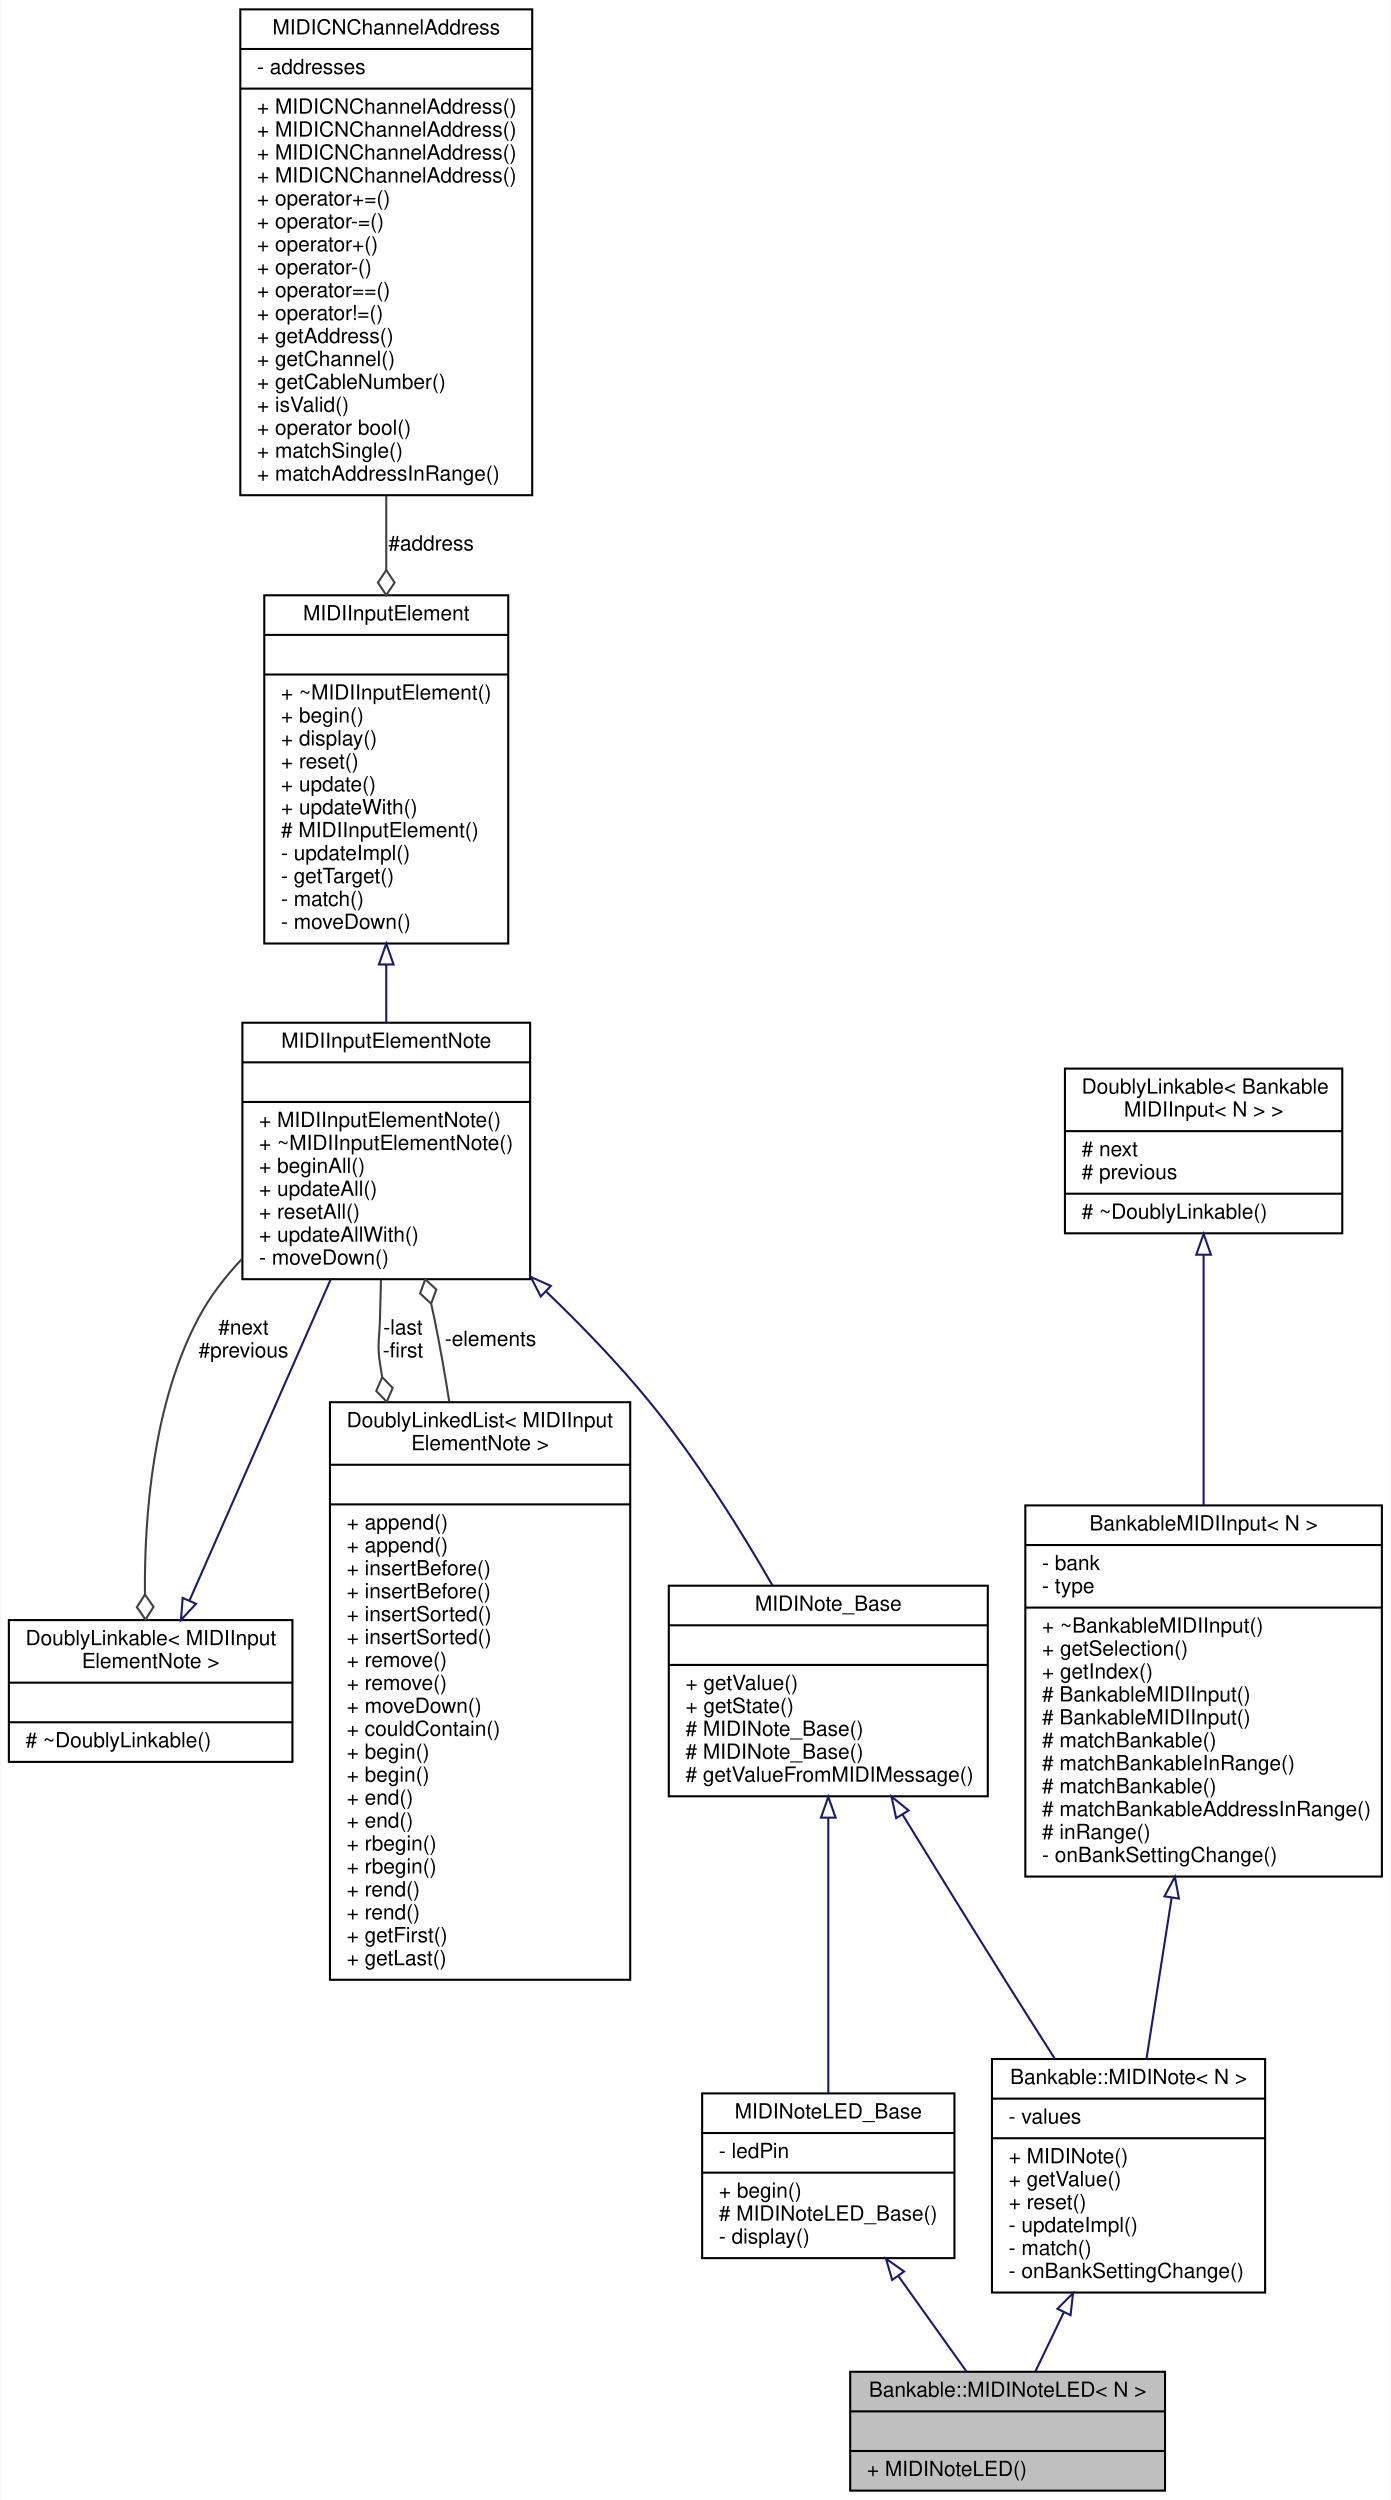
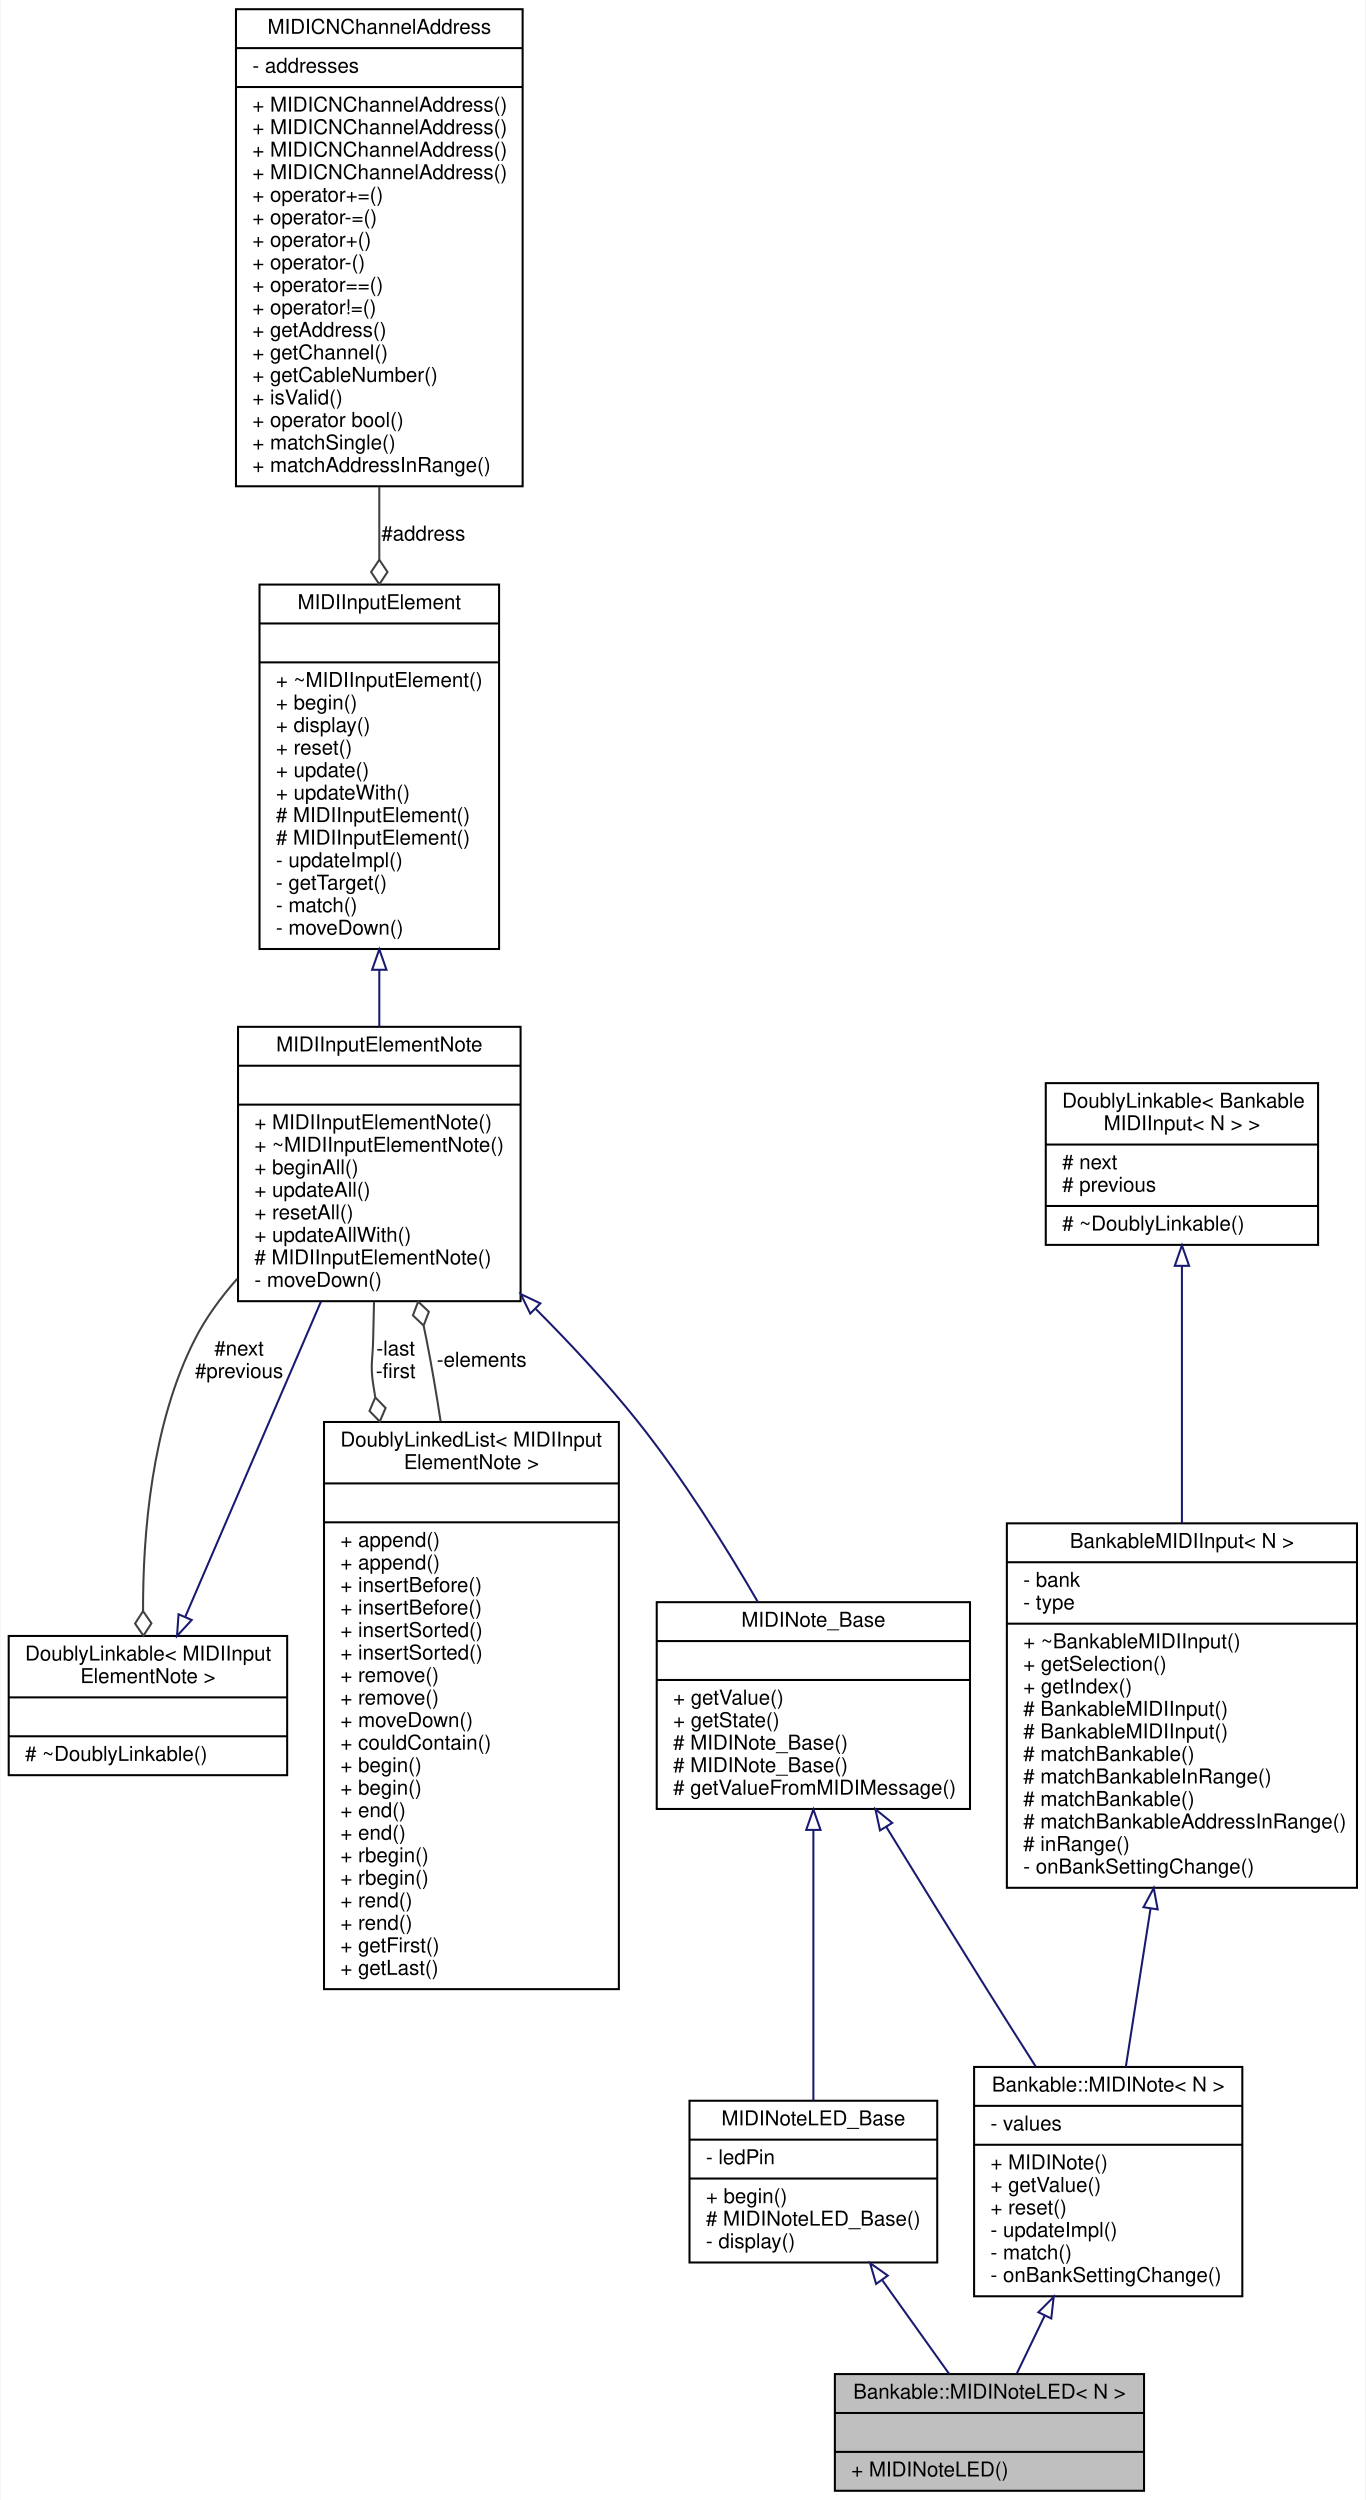
- <svg xmlns="http://www.w3.org/2000/svg" xmlns:xlink="http://www.w3.org/1999/xlink" width="667pt" height="1199pt" viewBox="0.00 0.00 666.50 1199.00">
-   <g id="graph0" class="graph" transform="scale(1 1) rotate(0) translate(4 1195)">
-     <polygon fill="white" stroke="none" points="-4,4 -4,-1195 662.5,-1195 662.5,4 -4,4" />
+ <svg xmlns="http://www.w3.org/2000/svg" xmlns:xlink="http://www.w3.org/1999/xlink" width="667pt" height="1221pt" viewBox="0.00 0.00 666.50 1221.00">
+   <g id="graph0" class="graph" transform="scale(1 1) rotate(0) translate(4 1217)">
+     <polygon fill="white" stroke="none" points="-4,4 -4,-1217 662.5,-1217 662.5,4 -4,4" />
    <g id="node1" class="node">
      <g id="a_node1">
        <a xlink:title=" ">
          <polygon fill="#bfbfbf" stroke="black" points="403.5,-0.5 403.5,-57.5 554.5,-57.5 554.5,-0.5 403.5,-0.5" />
          <text text-anchor="middle" x="479" y="-45.5" font-family="Helvetica,sans-Serif" font-size="10.00">Bankable::MIDINoteLED&lt; N &gt;</text>
          <polyline fill="none" stroke="black" points="403.5,-38.5 554.5,-38.5 " />
          <text text-anchor="middle" x="479" y="-26.5" font-family="Helvetica,sans-Serif" font-size="10.00"> </text>
          <polyline fill="none" stroke="black" points="403.5,-19.5 554.5,-19.5 " />
          <text text-anchor="start" x="411.5" y="-7.5" font-family="Helvetica,sans-Serif" font-size="10.00">+ MIDINoteLED()</text>
        </a>
      </g>
    </g>
    <g id="node2" class="node">
      <g id="a_node2">
        <a xlink:href="../../d0/d42/classBankable_1_1MIDINote.html" target="_top" xlink:title="A class for Bankable MIDI note input.">
          <polygon fill="white" stroke="black" points="471.5,-95.5 471.5,-207.5 602.5,-207.5 602.5,-95.5 471.5,-95.5" />
          <text text-anchor="middle" x="537" y="-195.5" font-family="Helvetica,sans-Serif" font-size="10.00">Bankable::MIDINote&lt; N &gt;</text>
          <polyline fill="none" stroke="black" points="471.5,-188.5 602.5,-188.5 " />
          <text text-anchor="start" x="479.5" y="-176.5" font-family="Helvetica,sans-Serif" font-size="10.00">- values</text>
          <polyline fill="none" stroke="black" points="471.5,-169.5 602.5,-169.5 " />
          <text text-anchor="start" x="479.5" y="-157.5" font-family="Helvetica,sans-Serif" font-size="10.00">+ MIDINote()</text>
          <text text-anchor="start" x="479.5" y="-146.5" font-family="Helvetica,sans-Serif" font-size="10.00">+ getValue()</text>
          <text text-anchor="start" x="479.5" y="-135.5" font-family="Helvetica,sans-Serif" font-size="10.00">+ reset()</text>
          <text text-anchor="start" x="479.5" y="-124.5" font-family="Helvetica,sans-Serif" font-size="10.00">- updateImpl()</text>
          <text text-anchor="start" x="479.5" y="-113.5" font-family="Helvetica,sans-Serif" font-size="10.00">- match()</text>
          <text text-anchor="start" x="479.5" y="-102.5" font-family="Helvetica,sans-Serif" font-size="10.00">- onBankSettingChange()</text>
        </a>
      </g>
    </g>
    <g id="edge1" class="edge">
      <path fill="none" stroke="midnightblue" d="M505.97,-86.033C501.178,-76.077 496.46,-66.276 492.344,-57.723" />
      <polygon fill="none" stroke="midnightblue" points="502.886,-87.695 510.377,-95.188 509.193,-84.659 502.886,-87.695" />
    </g>
    <g id="node3" class="node">
      <g id="a_node3">
        <a xlink:href="../../da/d1b/classMIDINote__Base.html" target="_top" xlink:title="An abstract base class for MIDI note input.">
          <polygon fill="white" stroke="black" points="316.5,-333.5 316.5,-434.5 469.5,-434.5 469.5,-333.5 316.5,-333.5" />
          <text text-anchor="middle" x="393" y="-422.5" font-family="Helvetica,sans-Serif" font-size="10.00">MIDINote_Base</text>
          <polyline fill="none" stroke="black" points="316.5,-415.5 469.5,-415.5 " />
          <text text-anchor="middle" x="393" y="-403.5" font-family="Helvetica,sans-Serif" font-size="10.00"> </text>
          <polyline fill="none" stroke="black" points="316.5,-396.5 469.5,-396.5 " />
          <text text-anchor="start" x="324.5" y="-384.5" font-family="Helvetica,sans-Serif" font-size="10.00">+ getValue()</text>
          <text text-anchor="start" x="324.5" y="-373.5" font-family="Helvetica,sans-Serif" font-size="10.00">+ getState()</text>
          <text text-anchor="start" x="324.5" y="-362.5" font-family="Helvetica,sans-Serif" font-size="10.00"># MIDINote_Base()</text>
          <text text-anchor="start" x="324.5" y="-351.5" font-family="Helvetica,sans-Serif" font-size="10.00"># MIDINote_Base()</text>
          <text text-anchor="start" x="324.5" y="-340.5" font-family="Helvetica,sans-Serif" font-size="10.00"># getValueFromMIDIMessage()</text>
        </a>
      </g>
    </g>
    <g id="edge2" class="edge">
      <path fill="none" stroke="midnightblue" d="M428.539,-324.848C443.693,-300.17 461.623,-271.126 478,-245 485.587,-232.896 493.793,-219.944 501.604,-207.681" />
      <polygon fill="none" stroke="midnightblue" points="425.549,-323.029 423.302,-333.383 431.515,-326.69 425.549,-323.029" />
    </g>
    <g id="node11" class="node">
      <g id="a_node11">
        <a xlink:href="../../d3/db4/classMIDINoteLED__Base.html" target="_top" xlink:title="A base class for MIDI note input LED display.">
          <polygon fill="white" stroke="black" points="332.5,-112 332.5,-191 453.5,-191 453.5,-112 332.5,-112" />
          <text text-anchor="middle" x="393" y="-179" font-family="Helvetica,sans-Serif" font-size="10.00">MIDINoteLED_Base</text>
          <polyline fill="none" stroke="black" points="332.5,-172 453.5,-172 " />
          <text text-anchor="start" x="340.5" y="-160" font-family="Helvetica,sans-Serif" font-size="10.00">- ledPin</text>
          <polyline fill="none" stroke="black" points="332.5,-153 453.5,-153 " />
          <text text-anchor="start" x="340.5" y="-141" font-family="Helvetica,sans-Serif" font-size="10.00">+ begin()</text>
          <text text-anchor="start" x="340.5" y="-130" font-family="Helvetica,sans-Serif" font-size="10.00"># MIDINoteLED_Base()</text>
          <text text-anchor="start" x="340.5" y="-119" font-family="Helvetica,sans-Serif" font-size="10.00">- display()</text>
        </a>
      </g>
    </g>
    <g id="edge13" class="edge">
      <path fill="none" stroke="midnightblue" d="M393,-323.236C393,-281.56 393,-227.168 393,-191.1" />
      <polygon fill="none" stroke="midnightblue" points="389.5,-323.269 393,-333.269 396.5,-323.269 389.5,-323.269" />
    </g>
    <g id="node4" class="node">
      <g id="a_node4">
        <a xlink:href="../../db/d4b/classMIDIInputElementNote.html" target="_top" xlink:title="Class for objects that listen for incoming MIDI Note events.">
-           <polygon fill="white" stroke="black" points="112,-581.5 112,-704.5 250,-704.5 250,-581.5 112,-581.5" />
-           <text text-anchor="middle" x="181" y="-692.5" font-family="Helvetica,sans-Serif" font-size="10.00">MIDIInputElementNote</text>
-           <polyline fill="none" stroke="black" points="112,-685.5 250,-685.5 " />
-           <text text-anchor="middle" x="181" y="-673.5" font-family="Helvetica,sans-Serif" font-size="10.00"> </text>
-           <polyline fill="none" stroke="black" points="112,-666.5 250,-666.5 " />
-           <text text-anchor="start" x="120" y="-654.5" font-family="Helvetica,sans-Serif" font-size="10.00">+ MIDIInputElementNote()</text>
-           <text text-anchor="start" x="120" y="-643.5" font-family="Helvetica,sans-Serif" font-size="10.00">+ ~MIDIInputElementNote()</text>
-           <text text-anchor="start" x="120" y="-632.5" font-family="Helvetica,sans-Serif" font-size="10.00">+ beginAll()</text>
-           <text text-anchor="start" x="120" y="-621.5" font-family="Helvetica,sans-Serif" font-size="10.00">+ updateAll()</text>
-           <text text-anchor="start" x="120" y="-610.5" font-family="Helvetica,sans-Serif" font-size="10.00">+ resetAll()</text>
-           <text text-anchor="start" x="120" y="-599.5" font-family="Helvetica,sans-Serif" font-size="10.00">+ updateAllWith()</text>
+           <polygon fill="white" stroke="black" points="112,-581.5 112,-715.5 250,-715.5 250,-581.5 112,-581.5" />
+           <text text-anchor="middle" x="181" y="-703.5" font-family="Helvetica,sans-Serif" font-size="10.00">MIDIInputElementNote</text>
+           <polyline fill="none" stroke="black" points="112,-696.5 250,-696.5 " />
+           <text text-anchor="middle" x="181" y="-684.5" font-family="Helvetica,sans-Serif" font-size="10.00"> </text>
+           <polyline fill="none" stroke="black" points="112,-677.5 250,-677.5 " />
+           <text text-anchor="start" x="120" y="-665.5" font-family="Helvetica,sans-Serif" font-size="10.00">+ MIDIInputElementNote()</text>
+           <text text-anchor="start" x="120" y="-654.5" font-family="Helvetica,sans-Serif" font-size="10.00">+ ~MIDIInputElementNote()</text>
+           <text text-anchor="start" x="120" y="-643.5" font-family="Helvetica,sans-Serif" font-size="10.00">+ beginAll()</text>
+           <text text-anchor="start" x="120" y="-632.5" font-family="Helvetica,sans-Serif" font-size="10.00">+ updateAll()</text>
+           <text text-anchor="start" x="120" y="-621.5" font-family="Helvetica,sans-Serif" font-size="10.00">+ resetAll()</text>
+           <text text-anchor="start" x="120" y="-610.5" font-family="Helvetica,sans-Serif" font-size="10.00">+ updateAllWith()</text>
+           <text text-anchor="start" x="120" y="-599.5" font-family="Helvetica,sans-Serif" font-size="10.00"># MIDIInputElementNote()</text>
          <text text-anchor="start" x="120" y="-588.5" font-family="Helvetica,sans-Serif" font-size="10.00">- moveDown()</text>
        </a>
      </g>
    </g>
    <g id="edge3" class="edge">
-       <path fill="none" stroke="midnightblue" d="M257.567,-575.678C274.695,-559.251 292.164,-541.137 307,-523 329.432,-495.578 350.538,-461.877 366.228,-434.643" />
-       <polygon fill="none" stroke="midnightblue" points="255.104,-573.19 250.256,-582.61 259.921,-578.269 255.104,-573.19" />
+       <path fill="none" stroke="midnightblue" d="M257.397,-577.723C274.532,-560.553 292.047,-541.707 307,-523 329.033,-495.436 350.053,-461.889 365.797,-434.772" />
+       <polygon fill="none" stroke="midnightblue" points="254.721,-575.447 250.085,-584.974 259.65,-580.418 254.721,-575.447" />
    </g>
    <g id="node7" class="node">
      <g id="a_node7">
        <a xlink:href="../../d4/d23/classDoublyLinkable.html" target="_top" xlink:title=" ">
          <polygon fill="white" stroke="black" points="0,-350 0,-418 136,-418 136,-350 0,-350" />
          <text text-anchor="start" x="8" y="-406" font-family="Helvetica,sans-Serif" font-size="10.00">DoublyLinkable&lt; MIDIInput</text>
          <text text-anchor="middle" x="68" y="-395" font-family="Helvetica,sans-Serif" font-size="10.00">ElementNote &gt;</text>
          <polyline fill="none" stroke="black" points="0,-388 136,-388 " />
          <text text-anchor="middle" x="68" y="-376" font-family="Helvetica,sans-Serif" font-size="10.00"> </text>
          <polyline fill="none" stroke="black" points="0,-369 136,-369 " />
          <text text-anchor="start" x="8" y="-357" font-family="Helvetica,sans-Serif" font-size="10.00"># ~DoublyLinkable()</text>
        </a>
      </g>
    </g>
    <g id="edge7" class="edge">
-       <path fill="none" stroke="#404040" d="M111.62,-591.037C103.596,-582.495 96.376,-573.092 91,-563 69.086,-521.861 64.929,-468.022 65.259,-430.372" />
-       <polygon fill="none" stroke="#404040" points="65.262,-430.264 61.394,-424.177 65.524,-418.266 69.392,-424.353 65.262,-430.264" />
+       <path fill="none" stroke="#404040" d="M111.603,-592.435C103.582,-583.381 96.367,-573.495 91,-563 69.778,-521.5 65.504,-467.722 65.618,-430.185" />
+       <polygon fill="none" stroke="#404040" points="65.619,-430.118 61.713,-424.056 65.807,-418.119 69.712,-424.181 65.619,-430.118" />
      <text text-anchor="middle" x="112.5" y="-555" font-family="Helvetica,sans-Serif" font-size="10.00"> #next</text>
      <text text-anchor="middle" x="112.5" y="-544" font-family="Helvetica,sans-Serif" font-size="10.00">#previous</text>
    </g>
    <g id="node8" class="node">
      <g id="a_node8">
        <a xlink:href="../../dd/d16/classDoublyLinkedList.html" target="_top" xlink:title=" ">
          <polygon fill="white" stroke="black" points="154,-245.5 154,-522.5 298,-522.5 298,-245.5 154,-245.5" />
          <text text-anchor="start" x="162" y="-510.5" font-family="Helvetica,sans-Serif" font-size="10.00">DoublyLinkedList&lt; MIDIInput</text>
          <text text-anchor="middle" x="226" y="-499.5" font-family="Helvetica,sans-Serif" font-size="10.00">ElementNote &gt;</text>
          <polyline fill="none" stroke="black" points="154,-492.5 298,-492.5 " />
          <text text-anchor="middle" x="226" y="-480.5" font-family="Helvetica,sans-Serif" font-size="10.00"> </text>
          <polyline fill="none" stroke="black" points="154,-473.5 298,-473.5 " />
          <text text-anchor="start" x="162" y="-461.5" font-family="Helvetica,sans-Serif" font-size="10.00">+ append()</text>
          <text text-anchor="start" x="162" y="-450.5" font-family="Helvetica,sans-Serif" font-size="10.00">+ append()</text>
          <text text-anchor="start" x="162" y="-439.5" font-family="Helvetica,sans-Serif" font-size="10.00">+ insertBefore()</text>
          <text text-anchor="start" x="162" y="-428.5" font-family="Helvetica,sans-Serif" font-size="10.00">+ insertBefore()</text>
          <text text-anchor="start" x="162" y="-417.5" font-family="Helvetica,sans-Serif" font-size="10.00">+ insertSorted()</text>
          <text text-anchor="start" x="162" y="-406.5" font-family="Helvetica,sans-Serif" font-size="10.00">+ insertSorted()</text>
          <text text-anchor="start" x="162" y="-395.5" font-family="Helvetica,sans-Serif" font-size="10.00">+ remove()</text>
          <text text-anchor="start" x="162" y="-384.5" font-family="Helvetica,sans-Serif" font-size="10.00">+ remove()</text>
          <text text-anchor="start" x="162" y="-373.5" font-family="Helvetica,sans-Serif" font-size="10.00">+ moveDown()</text>
          <text text-anchor="start" x="162" y="-362.5" font-family="Helvetica,sans-Serif" font-size="10.00">+ couldContain()</text>
          <text text-anchor="start" x="162" y="-351.5" font-family="Helvetica,sans-Serif" font-size="10.00">+ begin()</text>
          <text text-anchor="start" x="162" y="-340.5" font-family="Helvetica,sans-Serif" font-size="10.00">+ begin()</text>
          <text text-anchor="start" x="162" y="-329.5" font-family="Helvetica,sans-Serif" font-size="10.00">+ end()</text>
          <text text-anchor="start" x="162" y="-318.5" font-family="Helvetica,sans-Serif" font-size="10.00">+ end()</text>
          <text text-anchor="start" x="162" y="-307.5" font-family="Helvetica,sans-Serif" font-size="10.00">+ rbegin()</text>
          <text text-anchor="start" x="162" y="-296.5" font-family="Helvetica,sans-Serif" font-size="10.00">+ rbegin()</text>
          <text text-anchor="start" x="162" y="-285.5" font-family="Helvetica,sans-Serif" font-size="10.00">+ rend()</text>
          <text text-anchor="start" x="162" y="-274.5" font-family="Helvetica,sans-Serif" font-size="10.00">+ rend()</text>
          <text text-anchor="start" x="162" y="-263.5" font-family="Helvetica,sans-Serif" font-size="10.00">+ getFirst()</text>
          <text text-anchor="start" x="162" y="-252.5" font-family="Helvetica,sans-Serif" font-size="10.00">+ getLast()</text>
        </a>
      </g>
    </g>
    <g id="edge9" class="edge">
-       <path fill="none" stroke="#404040" d="M178.458,-581.193C178.271,-575.048 178.112,-568.901 178,-563 177.814,-553.224 176.546,-550.669 178,-541 178.311,-538.929 178.645,-536.848 178.999,-534.758" />
+       <path fill="none" stroke="#404040" d="M178.419,-581.083C178.249,-574.97 178.104,-568.871 178,-563 177.827,-553.224 176.546,-550.669 178,-541 178.311,-538.929 178.645,-536.848 178.999,-534.758" />
      <polygon fill="none" stroke="#404040" points="179.044,-534.516 176.209,-527.885 181.239,-522.718 184.074,-529.349 179.044,-534.516" />
      <text text-anchor="middle" x="189" y="-555" font-family="Helvetica,sans-Serif" font-size="10.00"> -last</text>
      <text text-anchor="middle" x="189" y="-544" font-family="Helvetica,sans-Serif" font-size="10.00">-first</text>
    </g>
    <g id="node5" class="node">
      <g id="a_node5">
        <a xlink:href="../../d9/db1/classMIDIInputElement.html" target="_top" xlink:title="A class for objects that listen for incoming MIDI events.">
-           <polygon fill="white" stroke="black" points="122.5,-742.5 122.5,-909.5 239.5,-909.5 239.5,-742.5 122.5,-742.5" />
-           <text text-anchor="middle" x="181" y="-897.5" font-family="Helvetica,sans-Serif" font-size="10.00">MIDIInputElement</text>
-           <polyline fill="none" stroke="black" points="122.5,-890.5 239.5,-890.5 " />
-           <text text-anchor="middle" x="181" y="-878.5" font-family="Helvetica,sans-Serif" font-size="10.00"> </text>
-           <polyline fill="none" stroke="black" points="122.5,-871.5 239.5,-871.5 " />
-           <text text-anchor="start" x="130.5" y="-859.5" font-family="Helvetica,sans-Serif" font-size="10.00">+ ~MIDIInputElement()</text>
-           <text text-anchor="start" x="130.5" y="-848.5" font-family="Helvetica,sans-Serif" font-size="10.00">+ begin()</text>
-           <text text-anchor="start" x="130.5" y="-837.5" font-family="Helvetica,sans-Serif" font-size="10.00">+ display()</text>
-           <text text-anchor="start" x="130.5" y="-826.5" font-family="Helvetica,sans-Serif" font-size="10.00">+ reset()</text>
-           <text text-anchor="start" x="130.5" y="-815.5" font-family="Helvetica,sans-Serif" font-size="10.00">+ update()</text>
-           <text text-anchor="start" x="130.5" y="-804.5" font-family="Helvetica,sans-Serif" font-size="10.00">+ updateWith()</text>
-           <text text-anchor="start" x="130.5" y="-793.5" font-family="Helvetica,sans-Serif" font-size="10.00"># MIDIInputElement()</text>
-           <text text-anchor="start" x="130.5" y="-782.5" font-family="Helvetica,sans-Serif" font-size="10.00">- updateImpl()</text>
-           <text text-anchor="start" x="130.5" y="-771.5" font-family="Helvetica,sans-Serif" font-size="10.00">- getTarget()</text>
-           <text text-anchor="start" x="130.5" y="-760.5" font-family="Helvetica,sans-Serif" font-size="10.00">- match()</text>
-           <text text-anchor="start" x="130.5" y="-749.5" font-family="Helvetica,sans-Serif" font-size="10.00">- moveDown()</text>
+           <polygon fill="white" stroke="black" points="122.5,-753.5 122.5,-931.5 239.5,-931.5 239.5,-753.5 122.5,-753.5" />
+           <text text-anchor="middle" x="181" y="-919.5" font-family="Helvetica,sans-Serif" font-size="10.00">MIDIInputElement</text>
+           <polyline fill="none" stroke="black" points="122.5,-912.5 239.5,-912.5 " />
+           <text text-anchor="middle" x="181" y="-900.5" font-family="Helvetica,sans-Serif" font-size="10.00"> </text>
+           <polyline fill="none" stroke="black" points="122.5,-893.5 239.5,-893.5 " />
+           <text text-anchor="start" x="130.5" y="-881.5" font-family="Helvetica,sans-Serif" font-size="10.00">+ ~MIDIInputElement()</text>
+           <text text-anchor="start" x="130.5" y="-870.5" font-family="Helvetica,sans-Serif" font-size="10.00">+ begin()</text>
+           <text text-anchor="start" x="130.5" y="-859.5" font-family="Helvetica,sans-Serif" font-size="10.00">+ display()</text>
+           <text text-anchor="start" x="130.5" y="-848.5" font-family="Helvetica,sans-Serif" font-size="10.00">+ reset()</text>
+           <text text-anchor="start" x="130.5" y="-837.5" font-family="Helvetica,sans-Serif" font-size="10.00">+ update()</text>
+           <text text-anchor="start" x="130.5" y="-826.5" font-family="Helvetica,sans-Serif" font-size="10.00">+ updateWith()</text>
+           <text text-anchor="start" x="130.5" y="-815.5" font-family="Helvetica,sans-Serif" font-size="10.00"># MIDIInputElement()</text>
+           <text text-anchor="start" x="130.5" y="-804.5" font-family="Helvetica,sans-Serif" font-size="10.00"># MIDIInputElement()</text>
+           <text text-anchor="start" x="130.5" y="-793.5" font-family="Helvetica,sans-Serif" font-size="10.00">- updateImpl()</text>
+           <text text-anchor="start" x="130.5" y="-782.5" font-family="Helvetica,sans-Serif" font-size="10.00">- getTarget()</text>
+           <text text-anchor="start" x="130.5" y="-771.5" font-family="Helvetica,sans-Serif" font-size="10.00">- match()</text>
+           <text text-anchor="start" x="130.5" y="-760.5" font-family="Helvetica,sans-Serif" font-size="10.00">- moveDown()</text>
        </a>
      </g>
    </g>
    <g id="edge4" class="edge">
-       <path fill="none" stroke="midnightblue" d="M181,-732.24C181,-722.83 181,-713.453 181,-704.515" />
-       <polygon fill="none" stroke="midnightblue" points="177.5,-732.445 181,-742.445 184.5,-732.445 177.5,-732.445" />
+       <path fill="none" stroke="midnightblue" d="M181,-743.211C181,-733.846 181,-724.511 181,-715.561" />
+       <polygon fill="none" stroke="midnightblue" points="177.5,-743.367 181,-753.367 184.5,-743.367 177.5,-743.367" />
    </g>
    <g id="node6" class="node">
      <g id="a_node6">
        <a xlink:href="../../d3/d10/classMIDICNChannelAddress.html" target="_top" xlink:title="A type-safe utility class for saving a MIDI address consisting of a 7-bit address,...">
-           <polygon fill="white" stroke="black" points="111,-957.5 111,-1190.5 251,-1190.5 251,-957.5 111,-957.5" />
-           <text text-anchor="middle" x="181" y="-1178.5" font-family="Helvetica,sans-Serif" font-size="10.00">MIDICNChannelAddress</text>
-           <polyline fill="none" stroke="black" points="111,-1171.5 251,-1171.5 " />
-           <text text-anchor="start" x="119" y="-1159.5" font-family="Helvetica,sans-Serif" font-size="10.00">- addresses</text>
-           <polyline fill="none" stroke="black" points="111,-1152.5 251,-1152.5 " />
+           <polygon fill="white" stroke="black" points="111,-979.5 111,-1212.5 251,-1212.5 251,-979.5 111,-979.5" />
+           <text text-anchor="middle" x="181" y="-1200.5" font-family="Helvetica,sans-Serif" font-size="10.00">MIDICNChannelAddress</text>
+           <polyline fill="none" stroke="black" points="111,-1193.5 251,-1193.5 " />
+           <text text-anchor="start" x="119" y="-1181.5" font-family="Helvetica,sans-Serif" font-size="10.00">- addresses</text>
+           <polyline fill="none" stroke="black" points="111,-1174.5 251,-1174.5 " />
+           <text text-anchor="start" x="119" y="-1162.5" font-family="Helvetica,sans-Serif" font-size="10.00">+ MIDICNChannelAddress()</text>
+           <text text-anchor="start" x="119" y="-1151.5" font-family="Helvetica,sans-Serif" font-size="10.00">+ MIDICNChannelAddress()</text>
          <text text-anchor="start" x="119" y="-1140.5" font-family="Helvetica,sans-Serif" font-size="10.00">+ MIDICNChannelAddress()</text>
          <text text-anchor="start" x="119" y="-1129.5" font-family="Helvetica,sans-Serif" font-size="10.00">+ MIDICNChannelAddress()</text>
-           <text text-anchor="start" x="119" y="-1118.5" font-family="Helvetica,sans-Serif" font-size="10.00">+ MIDICNChannelAddress()</text>
-           <text text-anchor="start" x="119" y="-1107.5" font-family="Helvetica,sans-Serif" font-size="10.00">+ MIDICNChannelAddress()</text>
-           <text text-anchor="start" x="119" y="-1096.5" font-family="Helvetica,sans-Serif" font-size="10.00">+ operator+=()</text>
-           <text text-anchor="start" x="119" y="-1085.5" font-family="Helvetica,sans-Serif" font-size="10.00">+ operator-=()</text>
-           <text text-anchor="start" x="119" y="-1074.5" font-family="Helvetica,sans-Serif" font-size="10.00">+ operator+()</text>
-           <text text-anchor="start" x="119" y="-1063.5" font-family="Helvetica,sans-Serif" font-size="10.00">+ operator-()</text>
-           <text text-anchor="start" x="119" y="-1052.5" font-family="Helvetica,sans-Serif" font-size="10.00">+ operator==()</text>
-           <text text-anchor="start" x="119" y="-1041.5" font-family="Helvetica,sans-Serif" font-size="10.00">+ operator!=()</text>
-           <text text-anchor="start" x="119" y="-1030.5" font-family="Helvetica,sans-Serif" font-size="10.00">+ getAddress()</text>
-           <text text-anchor="start" x="119" y="-1019.5" font-family="Helvetica,sans-Serif" font-size="10.00">+ getChannel()</text>
-           <text text-anchor="start" x="119" y="-1008.5" font-family="Helvetica,sans-Serif" font-size="10.00">+ getCableNumber()</text>
-           <text text-anchor="start" x="119" y="-997.5" font-family="Helvetica,sans-Serif" font-size="10.00">+ isValid()</text>
-           <text text-anchor="start" x="119" y="-986.5" font-family="Helvetica,sans-Serif" font-size="10.00">+ operator bool()</text>
-           <text text-anchor="start" x="119" y="-975.5" font-family="Helvetica,sans-Serif" font-size="10.00">+ matchSingle()</text>
-           <text text-anchor="start" x="119" y="-964.5" font-family="Helvetica,sans-Serif" font-size="10.00">+ matchAddressInRange()</text>
+           <text text-anchor="start" x="119" y="-1118.5" font-family="Helvetica,sans-Serif" font-size="10.00">+ operator+=()</text>
+           <text text-anchor="start" x="119" y="-1107.5" font-family="Helvetica,sans-Serif" font-size="10.00">+ operator-=()</text>
+           <text text-anchor="start" x="119" y="-1096.5" font-family="Helvetica,sans-Serif" font-size="10.00">+ operator+()</text>
+           <text text-anchor="start" x="119" y="-1085.5" font-family="Helvetica,sans-Serif" font-size="10.00">+ operator-()</text>
+           <text text-anchor="start" x="119" y="-1074.5" font-family="Helvetica,sans-Serif" font-size="10.00">+ operator==()</text>
+           <text text-anchor="start" x="119" y="-1063.5" font-family="Helvetica,sans-Serif" font-size="10.00">+ operator!=()</text>
+           <text text-anchor="start" x="119" y="-1052.5" font-family="Helvetica,sans-Serif" font-size="10.00">+ getAddress()</text>
+           <text text-anchor="start" x="119" y="-1041.5" font-family="Helvetica,sans-Serif" font-size="10.00">+ getChannel()</text>
+           <text text-anchor="start" x="119" y="-1030.5" font-family="Helvetica,sans-Serif" font-size="10.00">+ getCableNumber()</text>
+           <text text-anchor="start" x="119" y="-1019.5" font-family="Helvetica,sans-Serif" font-size="10.00">+ isValid()</text>
+           <text text-anchor="start" x="119" y="-1008.5" font-family="Helvetica,sans-Serif" font-size="10.00">+ operator bool()</text>
+           <text text-anchor="start" x="119" y="-997.5" font-family="Helvetica,sans-Serif" font-size="10.00">+ matchSingle()</text>
+           <text text-anchor="start" x="119" y="-986.5" font-family="Helvetica,sans-Serif" font-size="10.00">+ matchAddressInRange()</text>
        </a>
      </g>
    </g>
    <g id="edge5" class="edge">
-       <path fill="none" stroke="#404040" d="M181,-957.203C181,-945.272 181,-933.25 181,-921.589" />
-       <polygon fill="none" stroke="#404040" points="181,-921.585 177,-915.585 181,-909.585 185,-915.585 181,-921.585" />
-       <text text-anchor="middle" x="202.5" y="-931" font-family="Helvetica,sans-Serif" font-size="10.00"> #address</text>
+       <path fill="none" stroke="#404040" d="M181,-979.188C181,-967.323 181,-955.34 181,-943.664" />
+       <polygon fill="none" stroke="#404040" points="181,-943.625 177,-937.625 181,-931.625 185,-937.625 181,-943.625" />
+       <text text-anchor="middle" x="202.5" y="-953" font-family="Helvetica,sans-Serif" font-size="10.00"> #address</text>
    </g>
    <g id="edge6" class="edge">
-       <path fill="none" stroke="midnightblue" d="M86.666,-427.453C105.121,-469.426 133.54,-534.06 154.364,-581.42" />
-       <polygon fill="none" stroke="midnightblue" points="89.772,-425.822 82.543,-418.076 83.364,-428.639 89.772,-425.822" />
+       <path fill="none" stroke="midnightblue" d="M86.206,-427.292C104.102,-468.864 131.68,-532.929 152.485,-581.26" />
+       <polygon fill="none" stroke="midnightblue" points="89.377,-425.806 82.208,-418.005 82.947,-428.574 89.377,-425.806" />
    </g>
    <g id="edge8" class="edge">
-       <path fill="none" stroke="#404040" d="M211.189,-522.866C209.06,-536.475 206.67,-550.038 204,-563 203.555,-565.162 203.079,-567.351 202.579,-569.556" />
-       <polygon fill="none" stroke="#404040" points="202.527,-569.771 205,-576.545 199.698,-581.432 197.225,-574.658 202.527,-569.771" />
+       <path fill="none" stroke="#404040" d="M210.951,-522.818C208.87,-536.436 206.556,-550.016 204,-563 203.578,-565.144 203.131,-567.314 202.662,-569.5" />
+       <polygon fill="none" stroke="#404040" points="202.643,-569.587 205.213,-576.325 199.982,-581.288 197.412,-574.551 202.643,-569.587" />
      <text text-anchor="middle" x="231" y="-549.5" font-family="Helvetica,sans-Serif" font-size="10.00"> -elements</text>
    </g>
    <g id="node9" class="node">
      <g id="a_node9">
        <a xlink:href="../../db/d6e/classBankableMIDIInput.html" target="_top" xlink:title="A base class for all MIDIInputElement::s that can be banked.">
          <polygon fill="white" stroke="black" points="487.5,-295 487.5,-473 658.5,-473 658.5,-295 487.5,-295" />
          <text text-anchor="middle" x="573" y="-461" font-family="Helvetica,sans-Serif" font-size="10.00">BankableMIDIInput&lt; N &gt;</text>
          <polyline fill="none" stroke="black" points="487.5,-454 658.5,-454 " />
          <text text-anchor="start" x="495.5" y="-442" font-family="Helvetica,sans-Serif" font-size="10.00">- bank</text>
          <text text-anchor="start" x="495.5" y="-431" font-family="Helvetica,sans-Serif" font-size="10.00">- type</text>
          <polyline fill="none" stroke="black" points="487.5,-424 658.5,-424 " />
          <text text-anchor="start" x="495.5" y="-412" font-family="Helvetica,sans-Serif" font-size="10.00">+ ~BankableMIDIInput()</text>
          <text text-anchor="start" x="495.5" y="-401" font-family="Helvetica,sans-Serif" font-size="10.00">+ getSelection()</text>
          <text text-anchor="start" x="495.5" y="-390" font-family="Helvetica,sans-Serif" font-size="10.00">+ getIndex()</text>
          <text text-anchor="start" x="495.5" y="-379" font-family="Helvetica,sans-Serif" font-size="10.00"># BankableMIDIInput()</text>
          <text text-anchor="start" x="495.5" y="-368" font-family="Helvetica,sans-Serif" font-size="10.00"># BankableMIDIInput()</text>
          <text text-anchor="start" x="495.5" y="-357" font-family="Helvetica,sans-Serif" font-size="10.00"># matchBankable()</text>
          <text text-anchor="start" x="495.5" y="-346" font-family="Helvetica,sans-Serif" font-size="10.00"># matchBankableInRange()</text>
          <text text-anchor="start" x="495.5" y="-335" font-family="Helvetica,sans-Serif" font-size="10.00"># matchBankable()</text>
          <text text-anchor="start" x="495.5" y="-324" font-family="Helvetica,sans-Serif" font-size="10.00"># matchBankableAddressInRange()</text>
          <text text-anchor="start" x="495.5" y="-313" font-family="Helvetica,sans-Serif" font-size="10.00"># inRange()</text>
          <text text-anchor="start" x="495.5" y="-302" font-family="Helvetica,sans-Serif" font-size="10.00">- onBankSettingChange()</text>
        </a>
      </g>
    </g>
    <g id="edge10" class="edge">
      <path fill="none" stroke="midnightblue" d="M557.664,-284.81C553.535,-258.371 549.215,-230.707 545.598,-207.551" />
      <polygon fill="none" stroke="midnightblue" points="554.235,-285.531 559.236,-294.871 561.151,-284.451 554.235,-285.531" />
    </g>
    <g id="node10" class="node">
      <g id="a_node10">
        <a xlink:href="../../d4/d23/classDoublyLinkable.html" target="_top" xlink:title=" ">
-           <polygon fill="white" stroke="black" points="506.5,-603.5 506.5,-682.5 639.5,-682.5 639.5,-603.5 506.5,-603.5" />
-           <text text-anchor="start" x="514.5" y="-670.5" font-family="Helvetica,sans-Serif" font-size="10.00">DoublyLinkable&lt; Bankable</text>
-           <text text-anchor="middle" x="573" y="-659.5" font-family="Helvetica,sans-Serif" font-size="10.00">MIDIInput&lt; N &gt; &gt;</text>
-           <polyline fill="none" stroke="black" points="506.5,-652.5 639.5,-652.5 " />
-           <text text-anchor="start" x="514.5" y="-640.5" font-family="Helvetica,sans-Serif" font-size="10.00"># next</text>
-           <text text-anchor="start" x="514.5" y="-629.5" font-family="Helvetica,sans-Serif" font-size="10.00"># previous</text>
-           <polyline fill="none" stroke="black" points="506.5,-622.5 639.5,-622.5 " />
-           <text text-anchor="start" x="514.5" y="-610.5" font-family="Helvetica,sans-Serif" font-size="10.00"># ~DoublyLinkable()</text>
+           <polygon fill="white" stroke="black" points="506.5,-609 506.5,-688 639.5,-688 639.5,-609 506.5,-609" />
+           <text text-anchor="start" x="514.5" y="-676" font-family="Helvetica,sans-Serif" font-size="10.00">DoublyLinkable&lt; Bankable</text>
+           <text text-anchor="middle" x="573" y="-665" font-family="Helvetica,sans-Serif" font-size="10.00">MIDIInput&lt; N &gt; &gt;</text>
+           <polyline fill="none" stroke="black" points="506.5,-658 639.5,-658 " />
+           <text text-anchor="start" x="514.5" y="-646" font-family="Helvetica,sans-Serif" font-size="10.00"># next</text>
+           <text text-anchor="start" x="514.5" y="-635" font-family="Helvetica,sans-Serif" font-size="10.00"># previous</text>
+           <polyline fill="none" stroke="black" points="506.5,-628 639.5,-628 " />
+           <text text-anchor="start" x="514.5" y="-616" font-family="Helvetica,sans-Serif" font-size="10.00"># ~DoublyLinkable()</text>
        </a>
      </g>
    </g>
    <g id="edge11" class="edge">
-       <path fill="none" stroke="midnightblue" d="M573,-593.153C573,-559.307 573,-513.287 573,-473.124" />
-       <polygon fill="none" stroke="midnightblue" points="569.5,-593.246 573,-603.246 576.5,-593.246 569.5,-593.246" />
+       <path fill="none" stroke="midnightblue" d="M573,-598.749C573,-563.539 573,-515.006 573,-473.085" />
+       <polygon fill="none" stroke="midnightblue" points="569.5,-598.767 573,-608.767 576.5,-598.767 569.5,-598.767" />
    </g>
    <g id="edge12" class="edge">
      <path fill="none" stroke="midnightblue" d="M426.704,-103.275C437.734,-87.821 449.62,-71.165 459.27,-57.645" />
      <polygon fill="none" stroke="midnightblue" points="423.645,-101.537 420.684,-111.71 429.342,-105.603 423.645,-101.537" />
    </g>
  </g>
</svg>
